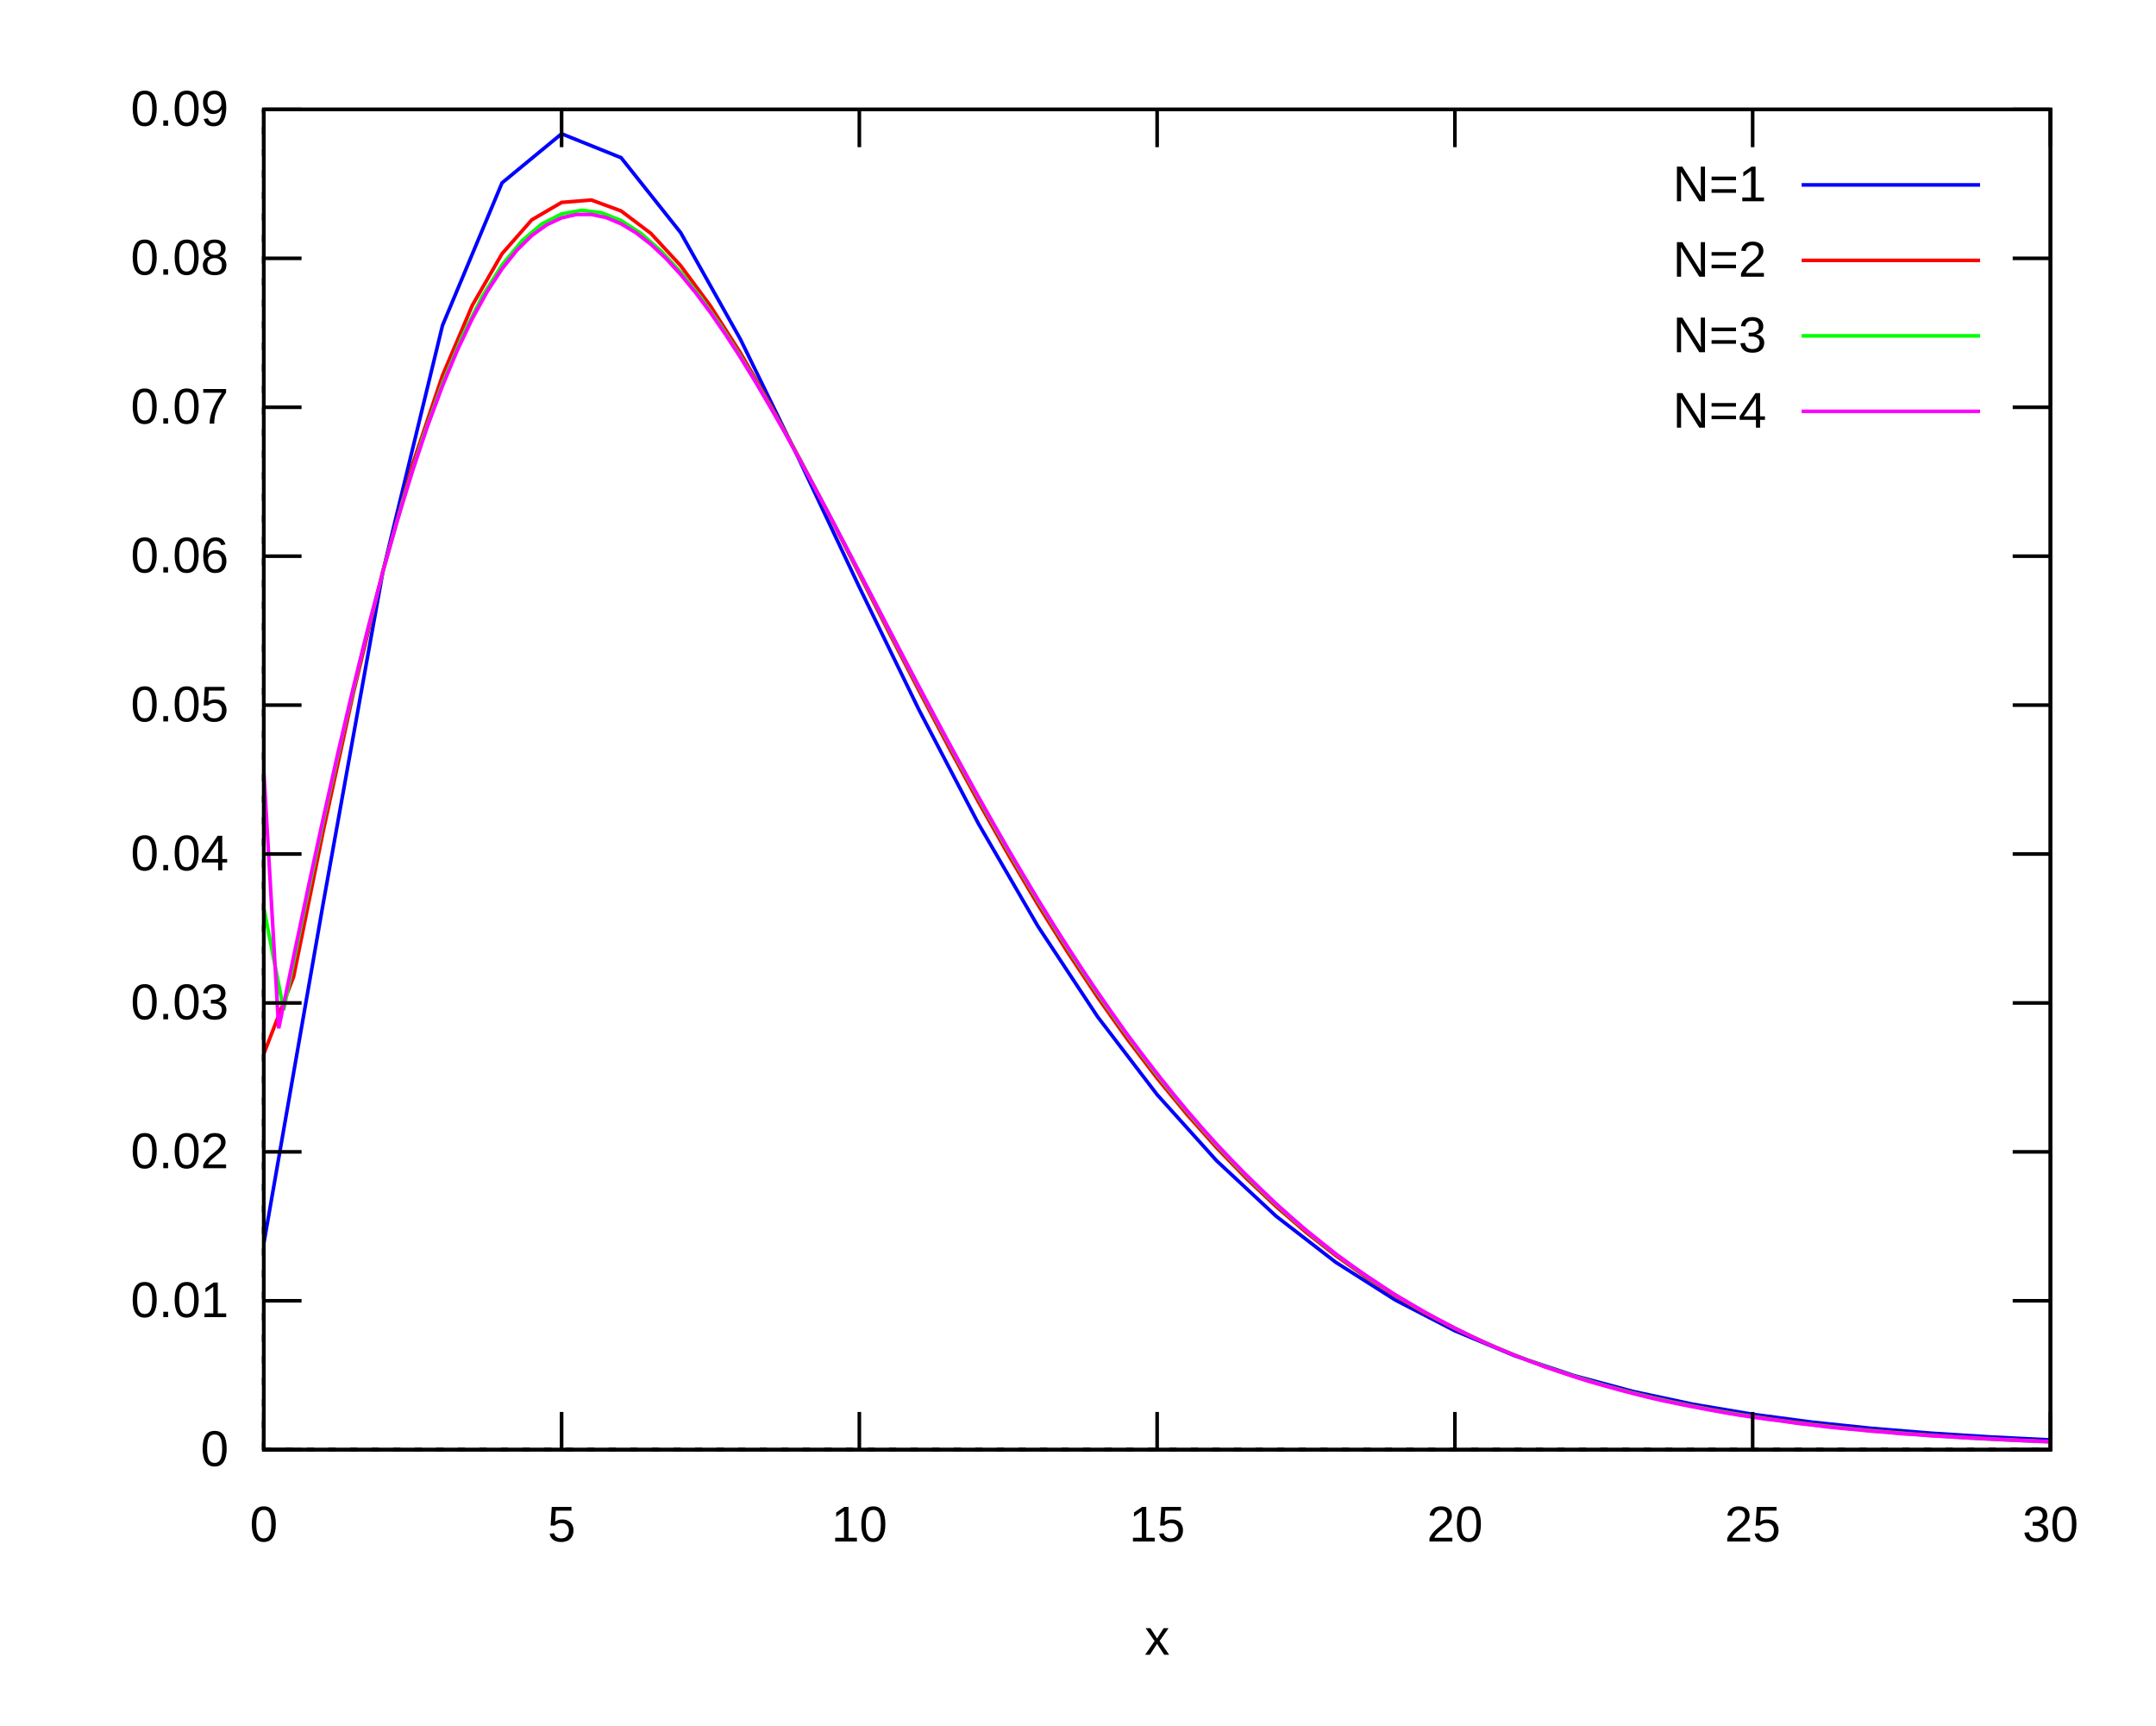
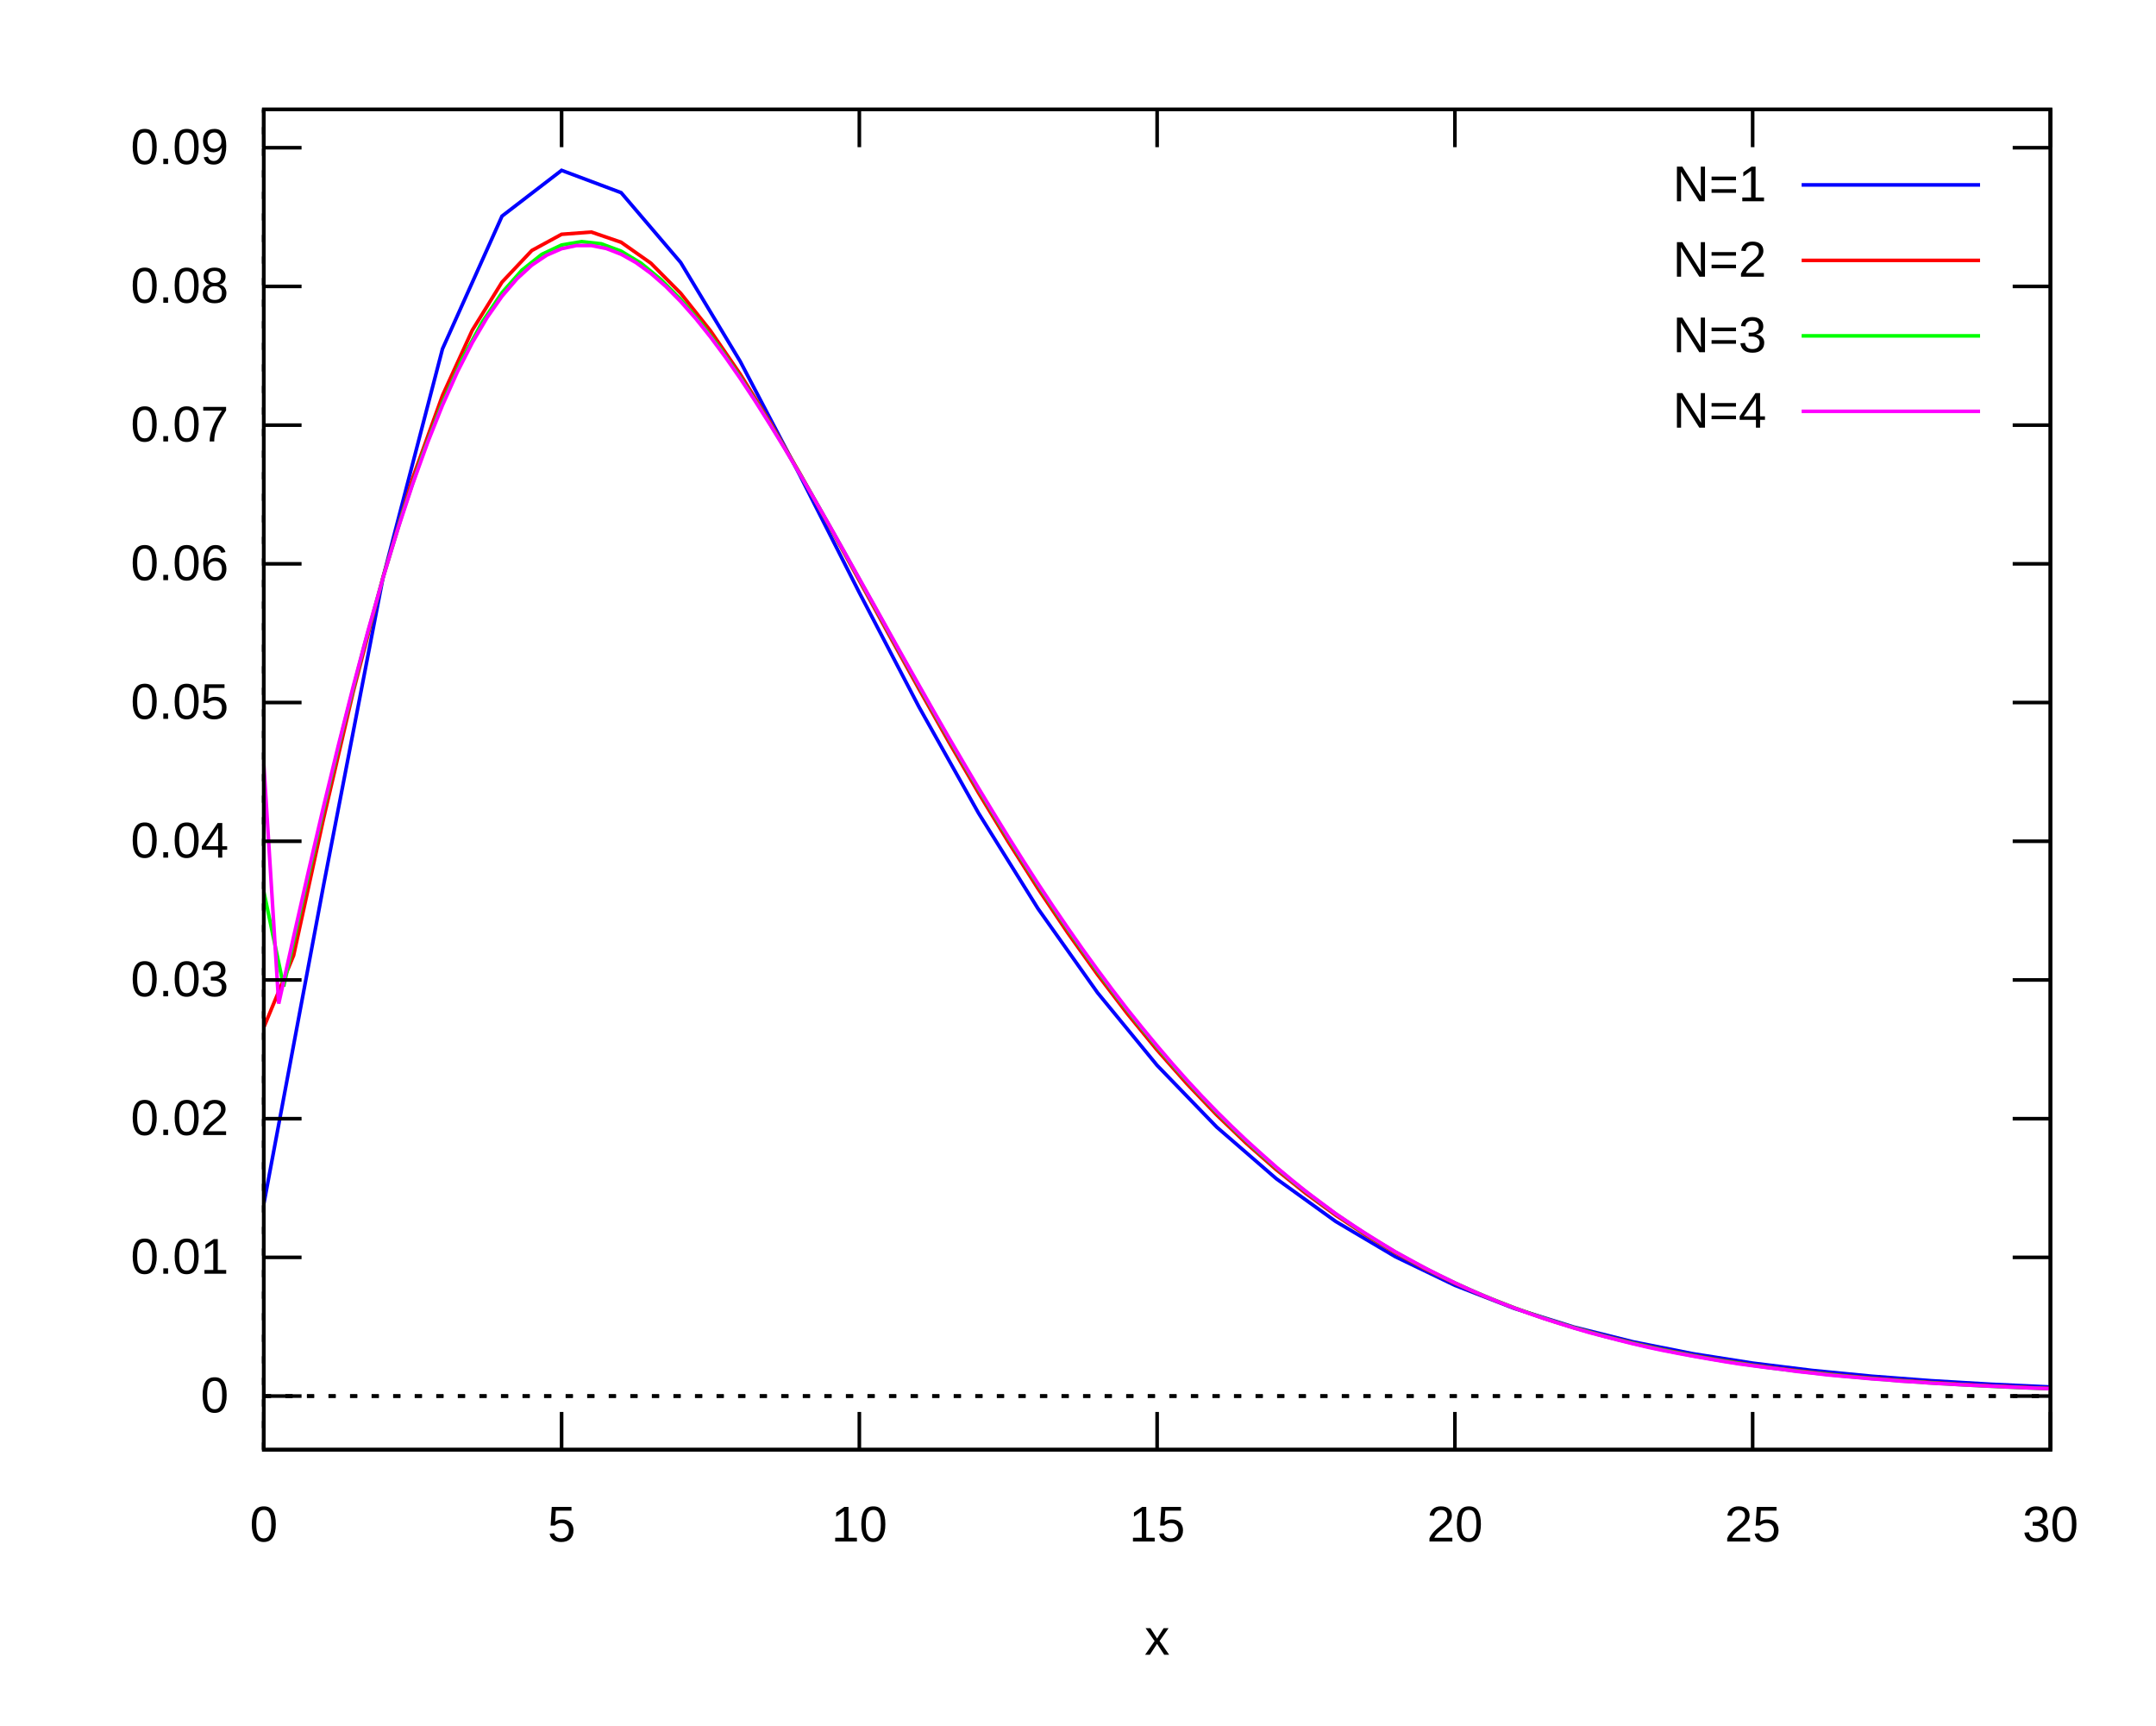
<svg xmlns="http://www.w3.org/2000/svg" xmlns:xlink="http://www.w3.org/1999/xlink" width="600" height="480" viewBox="0 0 600 480">
  <g id="gnuplot_canvas">
    <rect x="0" y="0" width="600" height="480" fill="none" />
    <defs>
      <circle id="gpDot" r="0.5" stroke-width="0.5" stroke="currentColor" />
      <path id="gpPt0" stroke-width="0.190" stroke="currentColor" d="M-1,0 h2 M0,-1 v2" />
      <path id="gpPt1" stroke-width="0.190" stroke="currentColor" d="M-1,-1 L1,1 M1,-1 L-1,1" />
      <path id="gpPt2" stroke-width="0.190" stroke="currentColor" d="M-1,0 L1,0 M0,-1 L0,1 M-1,-1 L1,1 M-1,1 L1,-1" />
      <rect id="gpPt3" stroke-width="0.190" stroke="currentColor" x="-1" y="-1" width="2" height="2" />
      <rect id="gpPt4" stroke-width="0.190" stroke="currentColor" fill="currentColor" x="-1" y="-1" width="2" height="2" />
      <circle id="gpPt5" stroke-width="0.190" stroke="currentColor" cx="0" cy="0" r="1" />
      <use xlink:href="#gpPt5" id="gpPt6" fill="currentColor" stroke="none" />
      <path id="gpPt7" stroke-width="0.190" stroke="currentColor" d="M0,-1.33 L-1.33,0.67 L1.33,0.67 z" />
      <use xlink:href="#gpPt7" id="gpPt8" fill="currentColor" stroke="none" />
      <use xlink:href="#gpPt7" id="gpPt9" stroke="currentColor" transform="rotate(180)" />
      <use xlink:href="#gpPt9" id="gpPt10" fill="currentColor" stroke="none" />
      <use xlink:href="#gpPt3" id="gpPt11" stroke="currentColor" transform="rotate(45)" />
      <use xlink:href="#gpPt11" id="gpPt12" fill="currentColor" stroke="none" />
      <path id="gpPt13" stroke-width="0.190" stroke="currentColor" d="M0,1.330 L1.265,0.411 L0.782,-1.067 L-0.782,-1.076 L-1.265,0.411 z" />
      <use xlink:href="#gpPt13" id="gpPt14" fill="currentColor" stroke="none" />
      <filter id="textbox" filterUnits="objectBoundingBox" x="0" y="0" height="1" width="1">
        <feFlood flood-color="white" flood-opacity="1" result="bgnd" />
        <feComposite in="SourceGraphic" in2="bgnd" operator="atop" />
      </filter>
      <filter id="greybox" filterUnits="objectBoundingBox" x="0" y="0" height="1" width="1">
        <feFlood flood-color="lightgrey" flood-opacity="1" result="grey" />
        <feComposite in="SourceGraphic" in2="grey" operator="atop" />
      </filter>
    </defs>
    <g fill="none" color="white" stroke="currentColor" stroke-width="1.00" stroke-linecap="butt" stroke-linejoin="miter">
</g>
    <g fill="none" color="gray" stroke="currentColor" stroke-width="1.00" stroke-linecap="butt" stroke-linejoin="miter">
-       <path stroke="black" stroke-dasharray="2,4" d="M73.42,403.36 L570.62,403.36  " />
+       <path stroke="black" stroke-dasharray="2,4" d="M73.42,388.44 L570.62,388.44  " />
    </g>
    <g fill="none" color="gray" stroke="currentColor" stroke-width="1.00" stroke-linecap="butt" stroke-linejoin="miter">
      <path stroke="black" stroke-dasharray="2,4" d="M73.42,403.36 L73.42,30.45  " />
    </g>
    <g fill="none" color="black" stroke="currentColor" stroke-width="1.00" stroke-linecap="butt" stroke-linejoin="miter">
      <path stroke="black" d="M73.42,30.45 L73.42,403.36 L570.62,403.36 L570.62,30.45 L73.42,30.45 Z  " />
    </g>
    <g fill="none" color="black" stroke="currentColor" stroke-width="1.00" stroke-linecap="butt" stroke-linejoin="miter">
      <g transform="translate(322.02,460.41)" stroke="none" fill="black" font-family="Arial" font-size="14.00" text-anchor="middle">
        <text>x</text>
      </g>
    </g>
    <g fill="none" color="black" stroke="currentColor" stroke-width="1.00" stroke-linecap="butt" stroke-linejoin="miter">
</g>
    <g id="gnuplot_plot_1">
      <g fill="none" color="black" stroke="currentColor" stroke-width="1.00" stroke-linecap="butt" stroke-linejoin="miter">
        <g transform="translate(491.59,56.00)" stroke="none" fill="black" font-family="Arial" font-size="14.00" text-anchor="end">
          <text>N=1</text>
        </g>
      </g>
      <g fill="none" color="black" stroke="currentColor" stroke-width="1.00" stroke-linecap="butt" stroke-linejoin="miter">
-         <path stroke="rgb(  0,   0, 255)" d="M501.38,51.45 L551.04,51.45 M73.42,345.97 L89.99,251.09 L106.57,158.98 L123.14,90.56 L139.71,50.88 L156.29,37.22   L172.86,43.89 L189.43,64.74 L206.01,94.32 L222.58,128.26 L239.15,163.38 L255.73,197.48 L272.30,229.19 L288.87,257.76   L305.45,282.89 L322.02,304.57 L338.59,322.98 L355.17,338.42 L371.74,351.22 L388.31,361.72 L404.89,370.28 L421.46,377.20   L438.03,382.75 L454.61,387.19 L471.18,390.72 L487.75,393.51 L504.33,395.70 L520.90,397.43 L537.47,398.77 L554.05,399.82   L570.62,400.64  " />
+         <path stroke="rgb(  0,   0, 255)" d="M501.38,51.45 L551.04,51.45 M73.42,334.99 L89.99,246.61 L106.57,160.81 L123.14,97.08 L139.71,60.13 L156.29,47.40   L172.86,53.61 L189.43,73.04 L206.01,100.58 L222.58,132.20 L239.15,164.91 L255.73,196.67 L272.30,226.21 L288.87,252.82   L305.45,276.23 L322.02,296.43 L338.59,313.58 L355.17,327.95 L371.74,339.87 L388.31,349.66 L404.89,357.63 L421.46,364.07   L438.03,369.25 L454.61,373.38 L471.18,376.67 L487.75,379.27 L504.33,381.31 L520.90,382.92 L537.47,384.17 L554.05,385.15   L570.62,385.91  " />
      </g>
    </g>
    <g id="gnuplot_plot_2">
      <g fill="none" color="black" stroke="currentColor" stroke-width="1.00" stroke-linecap="butt" stroke-linejoin="miter">
        <g transform="translate(491.59,77.00)" stroke="none" fill="black" font-family="Arial" font-size="14.00" text-anchor="end">
          <text>N=2</text>
        </g>
      </g>
      <g fill="none" color="black" stroke="currentColor" stroke-width="1.00" stroke-linecap="butt" stroke-linejoin="miter">
-         <path stroke="rgb(255,   0,   0)" d="M501.38,72.45 L551.04,72.45 M73.42,293.22 L81.71,271.75 L89.99,231.07 L98.28,193.05 L106.57,158.82 L114.85,129.14   L123.14,104.47 L131.43,84.97 L139.71,70.60 L148.00,61.16 L156.29,56.32 L164.57,55.65 L172.86,58.70 L181.15,64.96   L189.43,73.93 L197.72,85.13 L206.01,98.11 L214.29,112.42 L222.58,127.70 L230.87,143.59 L239.15,159.78 L247.44,176.04   L255.73,192.13 L264.01,207.87 L272.30,223.13 L280.59,237.79 L288.87,251.77 L297.16,265.01 L305.45,277.47 L313.73,289.14   L322.02,300.00 L330.31,310.07 L338.59,319.36 L346.88,327.90 L355.17,335.72 L363.45,342.86 L371.74,349.36 L380.03,355.25   L388.31,360.57 L396.60,365.38 L404.89,369.70 L413.17,373.58 L421.46,377.05 L429.75,380.16 L438.03,382.93 L446.32,385.39   L454.61,387.58 L462.89,389.52 L471.18,391.23 L479.47,392.75 L487.75,394.09 L496.04,395.26 L504.33,396.30 L512.61,397.21   L520.90,398.01 L529.19,398.71 L537.47,399.32 L545.76,399.86 L554.05,400.32 L562.33,400.73 L570.62,401.09  " />
+         <path stroke="rgb(255,   0,   0)" d="M501.38,72.45 L551.04,72.45 M73.42,285.85 L81.71,265.85 L89.99,227.97 L98.28,192.55 L106.57,160.67 L114.85,133.03   L123.14,110.04 L131.43,91.88 L139.71,78.49 L148.00,69.70 L156.29,65.19 L164.57,64.57 L172.86,67.41 L181.15,73.24   L189.43,81.60 L197.72,92.03 L206.01,104.12 L214.29,117.45 L222.58,131.68 L230.87,146.48 L239.15,161.57 L247.44,176.70   L255.73,191.69 L264.01,206.36 L272.30,220.57 L280.59,234.23 L288.87,247.25 L297.16,259.58 L305.45,271.19 L313.73,282.05   L322.02,292.17 L330.31,301.54 L338.59,310.20 L346.88,318.15 L355.17,325.44 L363.45,332.09 L371.74,338.14 L380.03,343.63   L388.31,348.59 L396.60,353.07 L404.89,357.09 L413.17,360.71 L421.46,363.94 L429.75,366.83 L438.03,369.41 L446.32,371.70   L454.61,373.74 L462.89,375.55 L471.18,377.15 L479.47,378.56 L487.75,379.81 L496.04,380.90 L504.33,381.87 L512.61,382.72   L520.90,383.46 L529.19,384.11 L537.47,384.68 L545.76,385.18 L554.05,385.62 L562.33,385.99 L570.62,386.32  " />
      </g>
    </g>
    <g id="gnuplot_plot_3">
      <g fill="none" color="black" stroke="currentColor" stroke-width="1.00" stroke-linecap="butt" stroke-linejoin="miter">
        <g transform="translate(491.59,98.00)" stroke="none" fill="black" font-family="Arial" font-size="14.00" text-anchor="end">
          <text>N=3</text>
        </g>
      </g>
      <g fill="none" color="black" stroke="currentColor" stroke-width="1.00" stroke-linecap="butt" stroke-linejoin="miter">
-         <path stroke="rgb(  0, 255,   0)" d="M501.38,93.45 L551.04,93.45 M73.42,252.66 L78.94,281.00 L84.47,254.29 L89.99,228.38 L95.52,203.67 L101.04,180.45   L106.57,158.98 L112.09,139.45 L117.62,121.97 L123.14,106.65 L128.66,93.51 L134.19,82.55 L139.71,73.74 L145.24,67.03   L150.76,62.32 L156.29,59.52 L161.81,58.51 L167.34,59.17 L172.86,61.36 L178.38,64.94 L183.91,69.79 L189.43,75.75   L194.96,82.70 L200.48,90.50 L206.01,99.04 L211.53,108.18 L217.06,117.82 L222.58,127.84 L228.10,138.17 L233.63,148.69   L239.15,159.33 L244.68,170.02 L250.20,180.69 L255.73,191.28 L261.25,201.74 L266.78,212.02 L272.30,222.08 L277.82,231.90   L283.35,241.43 L288.87,250.67 L294.40,259.59 L299.92,268.18 L305.45,276.43 L310.97,284.34 L316.50,291.89 L322.02,299.09   L327.54,305.94 L333.07,312.45 L338.59,318.61 L344.12,324.45 L349.64,329.95 L355.17,335.15 L360.69,340.04 L366.22,344.63   L371.74,348.95 L377.26,352.99 L382.79,356.77 L388.31,360.31 L393.84,363.61 L399.36,366.69 L404.89,369.56 L410.41,372.23   L415.94,374.71 L421.46,377.01 L426.98,379.14 L432.51,381.12 L438.03,382.95 L443.56,384.64 L449.08,386.20 L454.61,387.65   L460.13,388.98 L465.66,390.20 L471.18,391.33 L476.70,392.37 L482.23,393.32 L487.75,394.20 L493.28,395.01 L498.80,395.75   L504.33,396.42 L509.85,397.04 L515.38,397.61 L520.90,398.13 L526.42,398.60 L531.95,399.04 L537.47,399.43 L543.00,399.80   L548.52,400.13 L554.05,400.43 L559.57,400.70 L565.10,400.95 L570.62,401.18  " />
+         <path stroke="rgb(  0, 255,   0)" d="M501.38,93.45 L551.04,93.45 M73.42,248.08 L78.94,274.47 L84.47,249.59 L89.99,225.46 L95.52,202.44 L101.04,180.82   L106.57,160.82 L112.09,142.62 L117.62,126.35 L123.14,112.07 L128.66,99.83 L134.19,89.62 L139.71,81.42 L145.24,75.17   L150.76,70.78 L156.29,68.17 L161.81,67.23 L167.34,67.84 L172.86,69.88 L178.38,73.22 L183.91,77.74 L189.43,83.29   L194.96,89.77 L200.48,97.03 L206.01,104.98 L211.53,113.50 L217.06,122.47 L222.58,131.82 L228.10,141.43 L233.63,151.23   L239.15,161.14 L244.68,171.10 L250.20,181.04 L255.73,190.90 L261.25,200.64 L266.78,210.22 L272.30,219.59 L277.82,228.73   L283.35,237.62 L288.87,246.22 L294.40,254.53 L299.92,262.53 L305.45,270.22 L310.97,277.58 L316.50,284.61 L322.02,291.32   L327.54,297.70 L333.07,303.76 L338.59,309.50 L344.12,314.94 L349.64,320.07 L355.17,324.91 L360.69,329.46 L366.22,333.74   L371.74,337.76 L377.26,341.53 L382.79,345.05 L388.31,348.35 L393.84,351.42 L399.36,354.29 L404.89,356.96 L410.41,359.44   L415.94,361.75 L421.46,363.90 L426.98,365.88 L432.51,367.73 L438.03,369.43 L443.56,371.01 L449.08,372.46 L454.61,373.81   L460.13,375.05 L465.66,376.19 L471.18,377.24 L476.70,378.21 L482.23,379.10 L487.75,379.91 L493.28,380.66 L498.80,381.35   L504.33,381.98 L509.85,382.56 L515.38,383.09 L520.90,383.57 L526.42,384.01 L531.95,384.42 L537.47,384.79 L543.00,385.12   L548.52,385.43 L554.05,385.71 L559.57,385.97 L565.10,386.20 L570.62,386.41  " />
      </g>
    </g>
    <g id="gnuplot_plot_4">
      <g fill="none" color="black" stroke="currentColor" stroke-width="1.00" stroke-linecap="butt" stroke-linejoin="miter">
        <g transform="translate(491.59,119.00)" stroke="none" fill="black" font-family="Arial" font-size="14.00" text-anchor="end">
          <text>N=4</text>
        </g>
      </g>
      <g fill="none" color="black" stroke="currentColor" stroke-width="1.00" stroke-linecap="butt" stroke-linejoin="miter">
-         <path stroke="rgb(255,   0, 255)" d="M501.38,114.45 L551.04,114.45 M73.42,214.63 L77.56,286.13 L81.71,266.18 L85.85,246.58 L89.99,227.50 L94.14,209.09   L98.28,191.47 L102.42,174.76 L106.57,159.05 L110.71,144.41 L114.85,130.89 L119.00,118.54 L123.14,107.39 L127.28,97.44   L131.43,88.70 L135.57,81.16 L139.71,74.81 L143.86,69.61 L148.00,65.54 L152.14,62.56 L156.29,60.61 L160.43,59.67   L164.57,59.67 L168.72,60.55 L172.86,62.28 L177.00,64.78 L181.15,68.00 L185.29,71.89 L189.43,76.39 L193.58,81.44   L197.72,86.99 L201.86,92.99 L206.01,99.38 L210.15,106.11 L214.29,113.14 L218.44,120.42 L222.58,127.91 L226.72,135.57   L230.87,143.36 L235.01,151.24 L239.15,159.19 L243.30,167.16 L247.44,175.14 L251.58,183.09 L255.73,190.99 L259.87,198.83   L264.01,206.57 L268.16,214.20 L272.30,221.71 L276.44,229.07 L280.59,236.31 L284.73,243.36 L288.87,250.28 L293.02,257.00   L297.16,263.52 L301.30,269.88 L305.45,276.04 L309.59,282.01 L313.73,287.82 L317.88,293.36 L322.02,298.73 L326.16,303.94   L330.31,308.95 L334.45,313.75 L338.59,318.35 L342.74,322.75 L346.88,326.98 L351.02,331.00 L355.17,334.95 L359.31,338.65   L363.45,342.24 L367.60,345.57 L371.74,348.88 L375.88,351.89 L380.03,354.80 L384.17,357.56 L388.31,360.27 L392.46,362.71   L396.60,365.13 L400.74,367.36 L404.89,369.53 L409.03,371.58 L413.17,373.51 L417.32,375.35 L421.46,377.06 L425.60,378.68   L429.75,380.24 L433.89,381.65 L438.03,383.03 L442.18,384.35 L446.32,385.51 L450.46,386.67 L454.61,387.76 L458.75,388.80   L462.89,389.75 L467.04,390.60 L471.18,391.43 L475.32,392.21 L479.47,392.97 L483.61,393.68 L487.75,394.28 L491.90,394.88   L496.04,395.39 L500.18,396.02 L504.33,396.48 L508.47,397.01 L512.61,397.42 L516.76,397.79 L520.90,398.21 L525.04,398.50   L529.19,398.91 L533.33,399.15 L537.47,399.49 L541.62,399.71 L545.76,399.97 L549.90,400.19 L554.05,400.41 L558.19,400.61   L562.33,400.81 L566.48,401.00 L570.62,401.14  " />
-       </g>
-     </g>
-     <g fill="none" color="black" stroke="currentColor" stroke-width="1.00" stroke-linecap="butt" stroke-linejoin="miter">
-       <path stroke="black" d="M73.42,403.36 L83.92,403.36 M570.62,403.36 L560.12,403.36  " />
-       <g transform="translate(63.63,407.91)" stroke="none" fill="black" font-family="Arial" font-size="14.00" text-anchor="end">
+         <path stroke="rgb(255,   0, 255)" d="M501.38,114.45 L551.04,114.45 M73.42,212.65 L77.56,279.25 L81.71,260.67 L85.85,242.41 L89.99,224.64 L94.14,207.49   L98.28,191.08 L102.42,175.52 L106.57,160.88 L110.71,147.24 L114.85,134.65 L119.00,123.15 L123.14,112.76 L127.28,103.50   L131.43,95.36 L135.57,88.33 L139.71,82.42 L143.86,77.58 L148.00,73.78 L152.14,71.00 L156.29,69.19 L160.43,68.31   L164.57,68.31 L168.72,69.14 L172.86,70.74 L177.00,73.07 L181.15,76.08 L185.29,79.70 L189.43,83.89 L193.58,88.59   L197.72,93.76 L201.86,99.35 L206.01,105.30 L210.15,111.57 L214.29,118.12 L218.44,124.90 L222.58,131.88 L226.72,139.01   L230.87,146.26 L235.01,153.61 L239.15,161.01 L243.30,168.43 L247.44,175.87 L251.58,183.27 L255.73,190.63 L259.87,197.93   L264.01,205.14 L268.16,212.25 L272.30,219.25 L276.44,226.10 L280.59,232.84 L284.73,239.42 L288.87,245.86 L293.02,252.12   L297.16,258.19 L301.30,264.12 L305.45,269.85 L309.59,275.42 L313.73,280.82 L317.88,285.98 L322.02,290.99 L326.16,295.84   L330.31,300.51 L334.45,304.98 L338.59,309.26 L342.74,313.36 L346.88,317.30 L351.02,321.04 L355.17,324.72 L359.31,328.17   L363.45,331.51 L367.60,334.62 L371.74,337.70 L375.88,340.50 L380.03,343.21 L384.17,345.78 L388.31,348.31 L392.46,350.58   L396.60,352.83 L400.74,354.91 L404.89,356.94 L409.03,358.85 L413.17,360.64 L417.32,362.35 L421.46,363.94 L425.60,365.46   L429.75,366.90 L433.89,368.22 L438.03,369.51 L442.18,370.73 L446.32,371.82 L450.46,372.89 L454.61,373.92 L458.75,374.88   L462.89,375.76 L467.04,376.56 L471.18,377.33 L475.32,378.06 L479.47,378.77 L483.61,379.43 L487.75,379.99 L491.90,380.54   L496.04,381.02 L500.18,381.60 L504.33,382.03 L508.47,382.53 L512.61,382.91 L516.76,383.26 L520.90,383.65 L525.04,383.92   L529.19,384.30 L533.33,384.52 L537.47,384.84 L541.62,385.05 L545.76,385.29 L549.90,385.49 L554.05,385.69 L558.19,385.88   L562.33,386.07 L566.48,386.25 L570.62,386.38  " />
+       </g>
+     </g>
+     <g fill="none" color="black" stroke="currentColor" stroke-width="1.00" stroke-linecap="butt" stroke-linejoin="miter">
+       <path stroke="black" d="M73.42,388.44 L83.92,388.44 M570.62,388.44 L560.12,388.44  " />
+       <g transform="translate(63.63,392.99)" stroke="none" fill="black" font-family="Arial" font-size="14.00" text-anchor="end">
        <text>
          <tspan font-family="Arial"> 0</tspan>
        </text>
      </g>
    </g>
    <g fill="none" color="black" stroke="currentColor" stroke-width="1.00" stroke-linecap="butt" stroke-linejoin="miter">
-       <path stroke="black" d="M73.42,361.93 L83.92,361.93 M570.62,361.93 L560.12,361.93  " />
-       <g transform="translate(63.63,366.48)" stroke="none" fill="black" font-family="Arial" font-size="14.00" text-anchor="end">
+       <path stroke="black" d="M73.42,349.85 L83.92,349.85 M570.62,349.85 L560.12,349.85  " />
+       <g transform="translate(63.63,354.40)" stroke="none" fill="black" font-family="Arial" font-size="14.00" text-anchor="end">
        <text>
          <tspan font-family="Arial"> 0.01</tspan>
        </text>
      </g>
    </g>
    <g fill="none" color="black" stroke="currentColor" stroke-width="1.00" stroke-linecap="butt" stroke-linejoin="miter">
-       <path stroke="black" d="M73.42,320.49 L83.92,320.49 M570.62,320.49 L560.12,320.49  " />
-       <g transform="translate(63.63,325.04)" stroke="none" fill="black" font-family="Arial" font-size="14.00" text-anchor="end">
+       <path stroke="black" d="M73.42,311.26 L83.92,311.26 M570.62,311.26 L560.12,311.26  " />
+       <g transform="translate(63.63,315.81)" stroke="none" fill="black" font-family="Arial" font-size="14.00" text-anchor="end">
        <text>
          <tspan font-family="Arial"> 0.02</tspan>
        </text>
      </g>
    </g>
    <g fill="none" color="black" stroke="currentColor" stroke-width="1.00" stroke-linecap="butt" stroke-linejoin="miter">
-       <path stroke="black" d="M73.42,279.06 L83.92,279.06 M570.62,279.06 L560.12,279.06  " />
-       <g transform="translate(63.63,283.61)" stroke="none" fill="black" font-family="Arial" font-size="14.00" text-anchor="end">
+       <path stroke="black" d="M73.42,272.66 L83.92,272.66 M570.62,272.66 L560.12,272.66  " />
+       <g transform="translate(63.63,277.21)" stroke="none" fill="black" font-family="Arial" font-size="14.00" text-anchor="end">
        <text>
          <tspan font-family="Arial"> 0.03</tspan>
        </text>
      </g>
    </g>
    <g fill="none" color="black" stroke="currentColor" stroke-width="1.00" stroke-linecap="butt" stroke-linejoin="miter">
-       <path stroke="black" d="M73.42,237.62 L83.92,237.62 M570.62,237.62 L560.12,237.62  " />
-       <g transform="translate(63.63,242.17)" stroke="none" fill="black" font-family="Arial" font-size="14.00" text-anchor="end">
+       <path stroke="black" d="M73.42,234.07 L83.92,234.07 M570.62,234.07 L560.12,234.07  " />
+       <g transform="translate(63.63,238.62)" stroke="none" fill="black" font-family="Arial" font-size="14.00" text-anchor="end">
        <text>
          <tspan font-family="Arial"> 0.04</tspan>
        </text>
      </g>
    </g>
    <g fill="none" color="black" stroke="currentColor" stroke-width="1.00" stroke-linecap="butt" stroke-linejoin="miter">
-       <path stroke="black" d="M73.42,196.19 L83.92,196.19 M570.62,196.19 L560.12,196.19  " />
-       <g transform="translate(63.63,200.74)" stroke="none" fill="black" font-family="Arial" font-size="14.00" text-anchor="end">
+       <path stroke="black" d="M73.42,195.47 L83.92,195.47 M570.62,195.47 L560.12,195.47  " />
+       <g transform="translate(63.63,200.02)" stroke="none" fill="black" font-family="Arial" font-size="14.00" text-anchor="end">
        <text>
          <tspan font-family="Arial"> 0.05</tspan>
        </text>
      </g>
    </g>
    <g fill="none" color="black" stroke="currentColor" stroke-width="1.00" stroke-linecap="butt" stroke-linejoin="miter">
-       <path stroke="black" d="M73.42,154.75 L83.92,154.75 M570.62,154.75 L560.12,154.75  " />
-       <g transform="translate(63.63,159.30)" stroke="none" fill="black" font-family="Arial" font-size="14.00" text-anchor="end">
+       <path stroke="black" d="M73.42,156.88 L83.92,156.88 M570.62,156.88 L560.12,156.88  " />
+       <g transform="translate(63.63,161.43)" stroke="none" fill="black" font-family="Arial" font-size="14.00" text-anchor="end">
        <text>
          <tspan font-family="Arial"> 0.06</tspan>
        </text>
      </g>
    </g>
    <g fill="none" color="black" stroke="currentColor" stroke-width="1.00" stroke-linecap="butt" stroke-linejoin="miter">
-       <path stroke="black" d="M73.42,113.32 L83.92,113.32 M570.62,113.32 L560.12,113.32  " />
-       <g transform="translate(63.63,117.87)" stroke="none" fill="black" font-family="Arial" font-size="14.00" text-anchor="end">
+       <path stroke="black" d="M73.42,118.29 L83.92,118.29 M570.62,118.29 L560.12,118.29  " />
+       <g transform="translate(63.63,122.84)" stroke="none" fill="black" font-family="Arial" font-size="14.00" text-anchor="end">
        <text>
          <tspan font-family="Arial"> 0.07</tspan>
        </text>
      </g>
    </g>
    <g fill="none" color="black" stroke="currentColor" stroke-width="1.00" stroke-linecap="butt" stroke-linejoin="miter">
-       <path stroke="black" d="M73.42,71.88 L83.92,71.88 M570.62,71.88 L560.12,71.88  " />
-       <g transform="translate(63.63,76.43)" stroke="none" fill="black" font-family="Arial" font-size="14.00" text-anchor="end">
+       <path stroke="black" d="M73.42,79.69 L83.92,79.69 M570.62,79.69 L560.12,79.69  " />
+       <g transform="translate(63.63,84.24)" stroke="none" fill="black" font-family="Arial" font-size="14.00" text-anchor="end">
        <text>
          <tspan font-family="Arial"> 0.08</tspan>
        </text>
      </g>
    </g>
    <g fill="none" color="black" stroke="currentColor" stroke-width="1.00" stroke-linecap="butt" stroke-linejoin="miter">
-       <path stroke="black" d="M73.42,30.45 L83.92,30.45 M570.62,30.45 L560.12,30.45  " />
-       <g transform="translate(63.63,35.00)" stroke="none" fill="black" font-family="Arial" font-size="14.00" text-anchor="end">
+       <path stroke="black" d="M73.42,41.10 L83.92,41.10 M570.62,41.10 L560.12,41.10  " />
+       <g transform="translate(63.63,45.65)" stroke="none" fill="black" font-family="Arial" font-size="14.00" text-anchor="end">
        <text>
          <tspan font-family="Arial"> 0.09</tspan>
        </text>
      </g>
    </g>
    <g fill="none" color="black" stroke="currentColor" stroke-width="1.00" stroke-linecap="butt" stroke-linejoin="miter">
      <path stroke="black" d="M73.42,403.36 L73.42,392.86 M73.42,30.45 L73.42,40.95  " />
      <g transform="translate(73.42,428.91)" stroke="none" fill="black" font-family="Arial" font-size="14.00" text-anchor="middle">
        <text>
          <tspan font-family="Arial"> 0</tspan>
        </text>
      </g>
    </g>
    <g fill="none" color="black" stroke="currentColor" stroke-width="1.00" stroke-linecap="butt" stroke-linejoin="miter">
      <path stroke="black" d="M156.29,403.36 L156.29,392.86 M156.29,30.45 L156.29,40.95  " />
      <g transform="translate(156.29,428.91)" stroke="none" fill="black" font-family="Arial" font-size="14.00" text-anchor="middle">
        <text>
          <tspan font-family="Arial"> 5</tspan>
        </text>
      </g>
    </g>
    <g fill="none" color="black" stroke="currentColor" stroke-width="1.00" stroke-linecap="butt" stroke-linejoin="miter">
      <path stroke="black" d="M239.15,403.36 L239.15,392.86 M239.15,30.45 L239.15,40.95  " />
      <g transform="translate(239.15,428.91)" stroke="none" fill="black" font-family="Arial" font-size="14.00" text-anchor="middle">
        <text>
          <tspan font-family="Arial"> 10</tspan>
        </text>
      </g>
    </g>
    <g fill="none" color="black" stroke="currentColor" stroke-width="1.00" stroke-linecap="butt" stroke-linejoin="miter">
      <path stroke="black" d="M322.02,403.36 L322.02,392.86 M322.02,30.45 L322.02,40.95  " />
      <g transform="translate(322.02,428.91)" stroke="none" fill="black" font-family="Arial" font-size="14.00" text-anchor="middle">
        <text>
          <tspan font-family="Arial"> 15</tspan>
        </text>
      </g>
    </g>
    <g fill="none" color="black" stroke="currentColor" stroke-width="1.00" stroke-linecap="butt" stroke-linejoin="miter">
      <path stroke="black" d="M404.89,403.36 L404.89,392.86 M404.89,30.45 L404.89,40.95  " />
      <g transform="translate(404.89,428.91)" stroke="none" fill="black" font-family="Arial" font-size="14.00" text-anchor="middle">
        <text>
          <tspan font-family="Arial"> 20</tspan>
        </text>
      </g>
    </g>
    <g fill="none" color="black" stroke="currentColor" stroke-width="1.00" stroke-linecap="butt" stroke-linejoin="miter">
      <path stroke="black" d="M487.75,403.36 L487.75,392.86 M487.75,30.45 L487.75,40.95  " />
      <g transform="translate(487.75,428.91)" stroke="none" fill="black" font-family="Arial" font-size="14.00" text-anchor="middle">
        <text>
          <tspan font-family="Arial"> 25</tspan>
        </text>
      </g>
    </g>
    <g fill="none" color="black" stroke="currentColor" stroke-width="1.00" stroke-linecap="butt" stroke-linejoin="miter">
      <path stroke="black" d="M570.62,403.36 L570.62,392.86 M570.62,30.45 L570.62,40.95  " />
      <g transform="translate(570.62,428.91)" stroke="none" fill="black" font-family="Arial" font-size="14.00" text-anchor="middle">
        <text>
          <tspan font-family="Arial"> 30</tspan>
        </text>
      </g>
    </g>
    <g fill="none" color="black" stroke="currentColor" stroke-width="1.00" stroke-linecap="butt" stroke-linejoin="miter">
</g>
    <g fill="none" color="gray" stroke="currentColor" stroke-width="1.00" stroke-linecap="butt" stroke-linejoin="miter">
-       <path stroke="black" stroke-dasharray="2,4" d="M73.42,403.36 L570.62,403.36  " />
+       <path stroke="black" stroke-dasharray="2,4" d="M73.42,388.44 L570.62,388.44  " />
    </g>
    <g fill="none" color="gray" stroke="currentColor" stroke-width="1.00" stroke-linecap="butt" stroke-linejoin="miter">
      <path stroke="black" stroke-dasharray="2,4" d="M73.42,403.36 L73.42,30.45  " />
    </g>
    <g fill="none" color="gray" stroke="black" stroke-width="2.00" stroke-linecap="butt" stroke-linejoin="miter">
</g>
    <g fill="none" color="black" stroke="currentColor" stroke-width="2.00" stroke-linecap="butt" stroke-linejoin="miter">
</g>
    <g fill="none" color="black" stroke="black" stroke-width="1.00" stroke-linecap="butt" stroke-linejoin="miter">
</g>
    <g fill="none" color="black" stroke="currentColor" stroke-width="1.00" stroke-linecap="butt" stroke-linejoin="miter">
      <path stroke="black" d="M73.42,30.45 L73.42,403.36 L570.62,403.36 L570.62,30.45 L73.42,30.45 Z  " />
    </g>
    <g fill="none" color="black" stroke="currentColor" stroke-width="1.00" stroke-linecap="butt" stroke-linejoin="miter">
</g>
  </g>
</svg>
